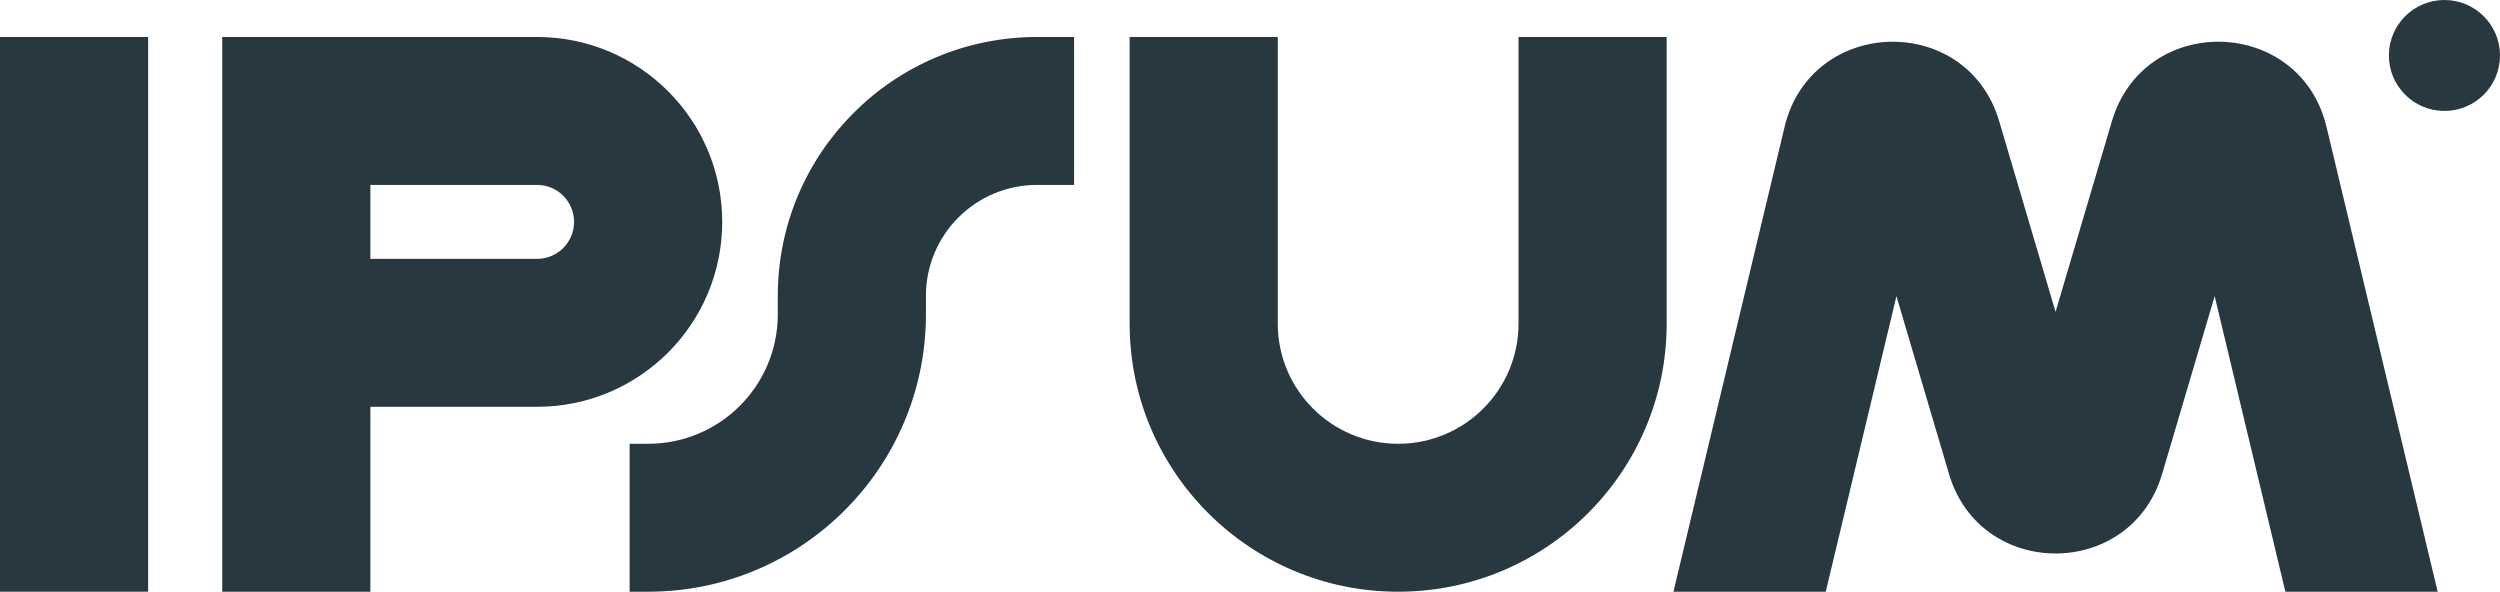
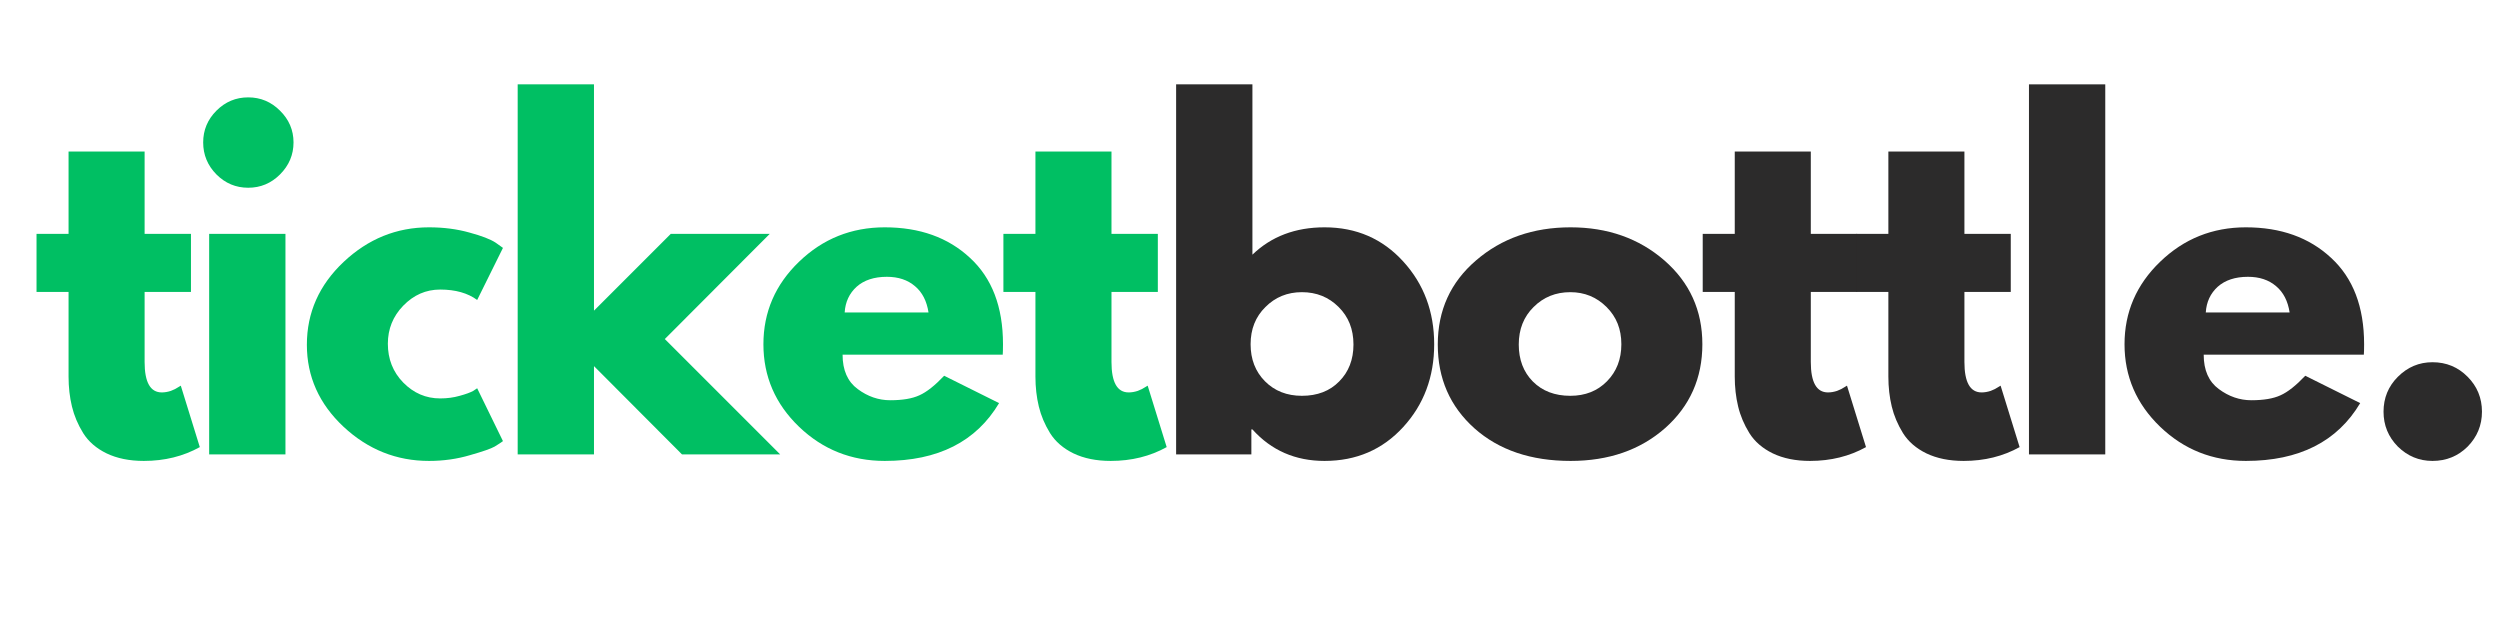
- <svg xmlns="http://www.w3.org/2000/svg" width="169" height="40" viewBox="0 0 169 40" fill="none">
-   <path fill-rule="evenodd" clip-rule="evenodd" d="M10.015 2.5V40H0V2.5H10.015Z" fill="#283841" />
-   <path fill-rule="evenodd" clip-rule="evenodd" d="M15.022 2.5H36.304C43.218 2.5 48.822 8.096 48.822 15C48.822 21.904 43.218 27.5 36.304 27.5H25.037V40H15.022V2.5ZM25.037 17.5H36.304C37.687 17.5 38.807 16.381 38.807 15C38.807 13.619 37.687 12.5 36.304 12.5H25.037V17.5Z" fill="#283841" />
-   <path fill-rule="evenodd" clip-rule="evenodd" d="M86.378 2.5V21.875C86.378 26.362 90.021 30 94.515 30C99.009 30 102.652 26.362 102.652 21.875V2.5H112.667V21.875C112.667 31.885 104.54 40 94.515 40C84.49 40 76.363 31.885 76.363 21.875V2.5H86.378Z" fill="#283841" />
-   <path fill-rule="evenodd" clip-rule="evenodd" d="M52.578 20C52.578 10.335 60.424 2.5 70.104 2.5H72.607V12.5H70.104C65.955 12.5 62.593 15.858 62.593 20V21.25C62.593 31.605 54.185 40 43.815 40H42.563V30H43.815C48.654 30 52.578 26.082 52.578 21.25V20Z" fill="#283841" />
-   <path d="M169 3.75C169 5.821 167.319 7.5 165.244 7.5C163.17 7.5 161.489 5.821 161.489 3.75C161.489 1.679 163.17 0 165.244 0C167.319 0 169 1.679 169 3.75Z" fill="#283841" />
-   <path d="M123.42 40L128.199 20.018L131.752 32.039C133.87 39.209 144.041 39.209 146.16 32.039L149.712 20.018L154.491 40H164.787L157.273 8.579C155.486 1.107 144.941 0.831 142.763 8.199L138.956 21.083L135.148 8.199C132.971 0.831 122.425 1.107 120.638 8.579L113.124 40H123.42Z" fill="#283841" />
+ <svg xmlns="http://www.w3.org/2000/svg" width="200" zoomAndPan="magnify" viewBox="0 0 150 37.5" height="50" preserveAspectRatio="xMidYMid meet" version="1.0">
+   <defs>
+     <g />
+   </defs>
+   <g fill="#00bf63" fill-opacity="1">
+     <g transform="translate(1.78559, 27.26435)">
+       <g>
+         <path d="M 2.328 -13.234 L 2.328 -18.172 L 6.891 -18.172 L 6.891 -13.234 L 9.672 -13.234 L 9.672 -9.75 L 6.891 -9.75 L 6.891 -5.547 C 6.891 -4.328 7.234 -3.719 7.922 -3.719 C 8.098 -3.719 8.281 -3.75 8.469 -3.812 C 8.656 -3.883 8.801 -3.957 8.906 -4.031 L 9.062 -4.125 L 10.203 -0.438 C 9.211 0.113 8.094 0.391 6.844 0.391 C 5.977 0.391 5.234 0.238 4.609 -0.062 C 3.992 -0.363 3.523 -0.77 3.203 -1.281 C 2.891 -1.789 2.664 -2.32 2.531 -2.875 C 2.395 -3.438 2.328 -4.035 2.328 -4.672 L 2.328 -9.75 L 0.406 -9.75 L 0.406 -13.234 Z M 2.328 -13.234 " />
+       </g>
+     </g>
+   </g>
+   <g fill="#00bf63" fill-opacity="1">
+     <g transform="translate(11.0025, 27.26435)">
+       <g>
+         <path d="M 1.984 -20.625 C 2.516 -21.156 3.148 -21.422 3.891 -21.422 C 4.629 -21.422 5.266 -21.156 5.797 -20.625 C 6.336 -20.094 6.609 -19.457 6.609 -18.719 C 6.609 -17.977 6.336 -17.336 5.797 -16.797 C 5.266 -16.266 4.629 -16 3.891 -16 C 3.148 -16 2.516 -16.266 1.984 -16.797 C 1.453 -17.336 1.188 -17.977 1.188 -18.719 C 1.188 -19.457 1.453 -20.094 1.984 -20.625 Z M 1.547 -13.234 L 1.547 0 L 6.125 0 L 6.125 -13.234 Z M 1.547 -13.234 " />
+       </g>
+     </g>
+   </g>
+   <g fill="#00bf63" fill-opacity="1">
+     <g transform="translate(17.81832, 27.26435)">
+       <g>
+         <path d="M 8.594 -9.891 C 7.738 -9.891 7 -9.566 6.375 -8.922 C 5.758 -8.285 5.453 -7.523 5.453 -6.641 C 5.453 -5.723 5.758 -4.945 6.375 -4.312 C 7 -3.676 7.738 -3.359 8.594 -3.359 C 9.008 -3.359 9.398 -3.41 9.766 -3.516 C 10.141 -3.617 10.41 -3.719 10.578 -3.812 L 10.812 -3.969 L 12.359 -0.797 C 12.242 -0.711 12.078 -0.602 11.859 -0.469 C 11.641 -0.344 11.145 -0.172 10.375 0.047 C 9.613 0.273 8.797 0.391 7.922 0.391 C 5.973 0.391 4.266 -0.289 2.797 -1.656 C 1.328 -3.031 0.594 -4.672 0.594 -6.578 C 0.594 -8.504 1.328 -10.16 2.797 -11.547 C 4.266 -12.93 5.973 -13.625 7.922 -13.625 C 8.797 -13.625 9.602 -13.52 10.344 -13.312 C 11.082 -13.113 11.609 -12.91 11.922 -12.703 L 12.359 -12.391 L 10.812 -9.266 C 10.25 -9.68 9.508 -9.891 8.594 -9.891 Z M 8.594 -9.891 " />
+       </g>
+     </g>
+   </g>
+   <g fill="#00bf63" fill-opacity="1">
+     <g transform="translate(29.51377, 27.26435)">
+       <g>
+         <path d="M 16.672 -13.234 L 10.375 -6.922 L 17.297 0 L 11.406 0 L 6.125 -5.297 L 6.125 0 L 1.547 0 L 1.547 -22.203 L 6.125 -22.203 L 6.125 -8.625 L 10.734 -13.234 Z M 16.672 -13.234 " />
+       </g>
+     </g>
+   </g>
+   <g fill="#00bf63" fill-opacity="1">
+     <g transform="translate(45.21103, 27.26435)">
+       <g>
+         <path d="M 14.953 -5.984 L 5.344 -5.984 C 5.344 -5.055 5.645 -4.367 6.25 -3.922 C 6.852 -3.473 7.504 -3.25 8.203 -3.25 C 8.941 -3.25 9.523 -3.348 9.953 -3.547 C 10.391 -3.742 10.883 -4.133 11.438 -4.719 L 14.734 -3.078 C 13.359 -0.766 11.07 0.391 7.875 0.391 C 5.875 0.391 4.16 -0.289 2.734 -1.656 C 1.305 -3.031 0.594 -4.68 0.594 -6.609 C 0.594 -8.535 1.305 -10.188 2.734 -11.562 C 4.16 -12.938 5.875 -13.625 7.875 -13.625 C 9.969 -13.625 11.672 -13.016 12.984 -11.797 C 14.305 -10.586 14.969 -8.859 14.969 -6.609 C 14.969 -6.297 14.961 -6.086 14.953 -5.984 Z M 5.469 -8.516 L 10.5 -8.516 C 10.395 -9.203 10.125 -9.727 9.688 -10.094 C 9.25 -10.469 8.688 -10.656 8 -10.656 C 7.238 -10.656 6.633 -10.457 6.188 -10.062 C 5.75 -9.664 5.508 -9.148 5.469 -8.516 Z M 5.469 -8.516 " />
+       </g>
+     </g>
+   </g>
+   <g fill="#00bf63" fill-opacity="1">
+     <g transform="translate(59.7981, 27.26435)">
+       <g>
+         <path d="M 2.328 -13.234 L 2.328 -18.172 L 6.891 -18.172 L 6.891 -13.234 L 9.672 -13.234 L 9.672 -9.75 L 6.891 -9.75 L 6.891 -5.547 C 6.891 -4.328 7.234 -3.719 7.922 -3.719 C 8.098 -3.719 8.281 -3.75 8.469 -3.812 C 8.656 -3.883 8.801 -3.957 8.906 -4.031 L 9.062 -4.125 L 10.203 -0.438 C 9.211 0.113 8.094 0.391 6.844 0.391 C 5.977 0.391 5.234 0.238 4.609 -0.062 C 3.992 -0.363 3.523 -0.77 3.203 -1.281 C 2.891 -1.789 2.664 -2.32 2.531 -2.875 C 2.395 -3.438 2.328 -4.035 2.328 -4.672 L 2.328 -9.75 L 0.406 -9.75 L 0.406 -13.234 Z M 2.328 -13.234 " />
+       </g>
+     </g>
+   </g>
+   <g fill="#2c2b2b" fill-opacity="1">
+     <g transform="translate(69.02011, 27.26435)">
+       <g>
+         <path d="M 15.172 -11.578 C 16.41 -10.223 17.031 -8.566 17.031 -6.609 C 17.031 -4.648 16.41 -2.992 15.172 -1.641 C 13.93 -0.285 12.359 0.391 10.453 0.391 C 8.703 0.391 7.258 -0.238 6.125 -1.5 L 6.062 -1.5 L 6.062 0 L 1.547 0 L 1.547 -22.203 L 6.125 -22.203 L 6.125 -11.984 C 7.258 -13.078 8.703 -13.625 10.453 -13.625 C 12.359 -13.625 13.93 -12.941 15.172 -11.578 Z M 11.328 -4.375 C 11.898 -4.945 12.188 -5.688 12.188 -6.594 C 12.188 -7.508 11.891 -8.258 11.297 -8.844 C 10.703 -9.438 9.969 -9.734 9.094 -9.734 C 8.227 -9.734 7.5 -9.438 6.906 -8.844 C 6.312 -8.258 6.016 -7.516 6.016 -6.609 C 6.016 -5.711 6.301 -4.973 6.875 -4.391 C 7.457 -3.805 8.195 -3.516 9.094 -3.516 C 10.02 -3.516 10.766 -3.801 11.328 -4.375 Z M 11.328 -4.375 " />
+       </g>
+     </g>
+   </g>
+   <g fill="#2c2b2b" fill-opacity="1">
+     <g transform="translate(85.67264, 27.26435)">
+       <g>
+         <path d="M 2.797 -1.562 C 1.328 -2.875 0.594 -4.551 0.594 -6.594 C 0.594 -8.645 1.359 -10.328 2.891 -11.641 C 4.422 -12.961 6.312 -13.625 8.562 -13.625 C 10.789 -13.625 12.664 -12.961 14.188 -11.641 C 15.707 -10.316 16.469 -8.641 16.469 -6.609 C 16.469 -4.578 15.723 -2.898 14.234 -1.578 C 12.742 -0.266 10.852 0.391 8.562 0.391 C 6.188 0.391 4.266 -0.258 2.797 -1.562 Z M 6.344 -8.844 C 5.75 -8.258 5.453 -7.508 5.453 -6.594 C 5.453 -5.688 5.734 -4.945 6.297 -4.375 C 6.867 -3.801 7.617 -3.516 8.547 -3.516 C 9.441 -3.516 10.176 -3.805 10.75 -4.391 C 11.32 -4.973 11.609 -5.711 11.609 -6.609 C 11.609 -7.516 11.312 -8.258 10.719 -8.844 C 10.125 -9.438 9.398 -9.734 8.547 -9.734 C 7.672 -9.734 6.938 -9.438 6.344 -8.844 Z M 6.344 -8.844 " />
+       </g>
+     </g>
+   </g>
+   <g fill="#2c2b2b" fill-opacity="1">
+     <g transform="translate(101.7572, 27.26435)">
+       <g>
+         <path d="M 2.328 -13.234 L 2.328 -18.172 L 6.891 -18.172 L 6.891 -13.234 L 9.672 -13.234 L 9.672 -9.75 L 6.891 -9.75 L 6.891 -5.547 C 6.891 -4.328 7.234 -3.719 7.922 -3.719 C 8.098 -3.719 8.281 -3.75 8.469 -3.812 C 8.656 -3.883 8.801 -3.957 8.906 -4.031 L 9.062 -4.125 L 10.203 -0.438 C 9.211 0.113 8.094 0.391 6.844 0.391 C 5.977 0.391 5.234 0.238 4.609 -0.062 C 3.992 -0.363 3.523 -0.77 3.203 -1.281 C 2.891 -1.789 2.664 -2.32 2.531 -2.875 C 2.395 -3.438 2.328 -4.035 2.328 -4.672 L 2.328 -9.75 L 0.406 -9.75 L 0.406 -13.234 Z M 2.328 -13.234 " />
+       </g>
+     </g>
+   </g>
+   <g fill="#2c2b2b" fill-opacity="1">
+     <g transform="translate(110.9741, 27.26435)">
+       <g>
+         <path d="M 2.328 -13.234 L 2.328 -18.172 L 6.891 -18.172 L 6.891 -13.234 L 9.672 -13.234 L 9.672 -9.75 L 6.891 -9.75 L 6.891 -5.547 C 6.891 -4.328 7.234 -3.719 7.922 -3.719 C 8.098 -3.719 8.281 -3.75 8.469 -3.812 C 8.656 -3.883 8.801 -3.957 8.906 -4.031 L 9.062 -4.125 L 10.203 -0.438 C 9.211 0.113 8.094 0.391 6.844 0.391 C 5.977 0.391 5.234 0.238 4.609 -0.062 C 3.992 -0.363 3.523 -0.77 3.203 -1.281 C 2.891 -1.789 2.664 -2.32 2.531 -2.875 C 2.395 -3.438 2.328 -4.035 2.328 -4.672 L 2.328 -9.75 L 0.406 -9.75 L 0.406 -13.234 Z M 2.328 -13.234 " />
+       </g>
+     </g>
+   </g>
+   <g fill="#2c2b2b" fill-opacity="1">
+     <g transform="translate(120.191, 27.26435)">
+       <g>
+         <path d="M 1.547 0 L 1.547 -22.203 L 6.125 -22.203 L 6.125 0 Z M 1.547 0 " />
+       </g>
+     </g>
+   </g>
+   <g fill="#2c2b2b" fill-opacity="1">
+     <g transform="translate(126.8777, 27.26435)">
+       <g>
+         <path d="M 14.953 -5.984 L 5.344 -5.984 C 5.344 -5.055 5.645 -4.367 6.25 -3.922 C 6.852 -3.473 7.504 -3.25 8.203 -3.25 C 8.941 -3.25 9.523 -3.348 9.953 -3.547 C 10.391 -3.742 10.883 -4.133 11.438 -4.719 L 14.734 -3.078 C 13.359 -0.766 11.07 0.391 7.875 0.391 C 5.875 0.391 4.16 -0.289 2.734 -1.656 C 1.305 -3.031 0.594 -4.68 0.594 -6.609 C 0.594 -8.535 1.305 -10.188 2.734 -11.562 C 4.16 -12.938 5.875 -13.625 7.875 -13.625 C 9.969 -13.625 11.672 -13.016 12.984 -11.797 C 14.305 -10.586 14.969 -8.859 14.969 -6.609 C 14.969 -6.297 14.961 -6.086 14.953 -5.984 Z M 5.469 -8.516 L 10.5 -8.516 C 10.395 -9.203 10.125 -9.727 9.688 -10.094 C 9.25 -10.469 8.688 -10.656 8 -10.656 C 7.238 -10.656 6.633 -10.457 6.188 -10.062 C 5.75 -9.664 5.508 -9.148 5.469 -8.516 Z M 5.469 -8.516 " />
+       </g>
+     </g>
+   </g>
+   <g fill="#2c2b2b" fill-opacity="1">
+     <g transform="translate(141.4648, 27.26435)">
+       <g>
+         <path d="M 4.484 -5.531 C 5.316 -5.531 6.02 -5.238 6.594 -4.656 C 7.164 -4.082 7.453 -3.383 7.453 -2.562 C 7.453 -1.75 7.164 -1.051 6.594 -0.469 C 6.02 0.102 5.316 0.391 4.484 0.391 C 3.68 0.391 2.988 0.102 2.406 -0.469 C 1.832 -1.051 1.547 -1.75 1.547 -2.562 C 1.547 -3.383 1.832 -4.082 2.406 -4.656 C 2.988 -5.238 3.68 -5.531 4.484 -5.531 Z M 4.484 -5.531 " />
+       </g>
+     </g>
+   </g>
</svg>
